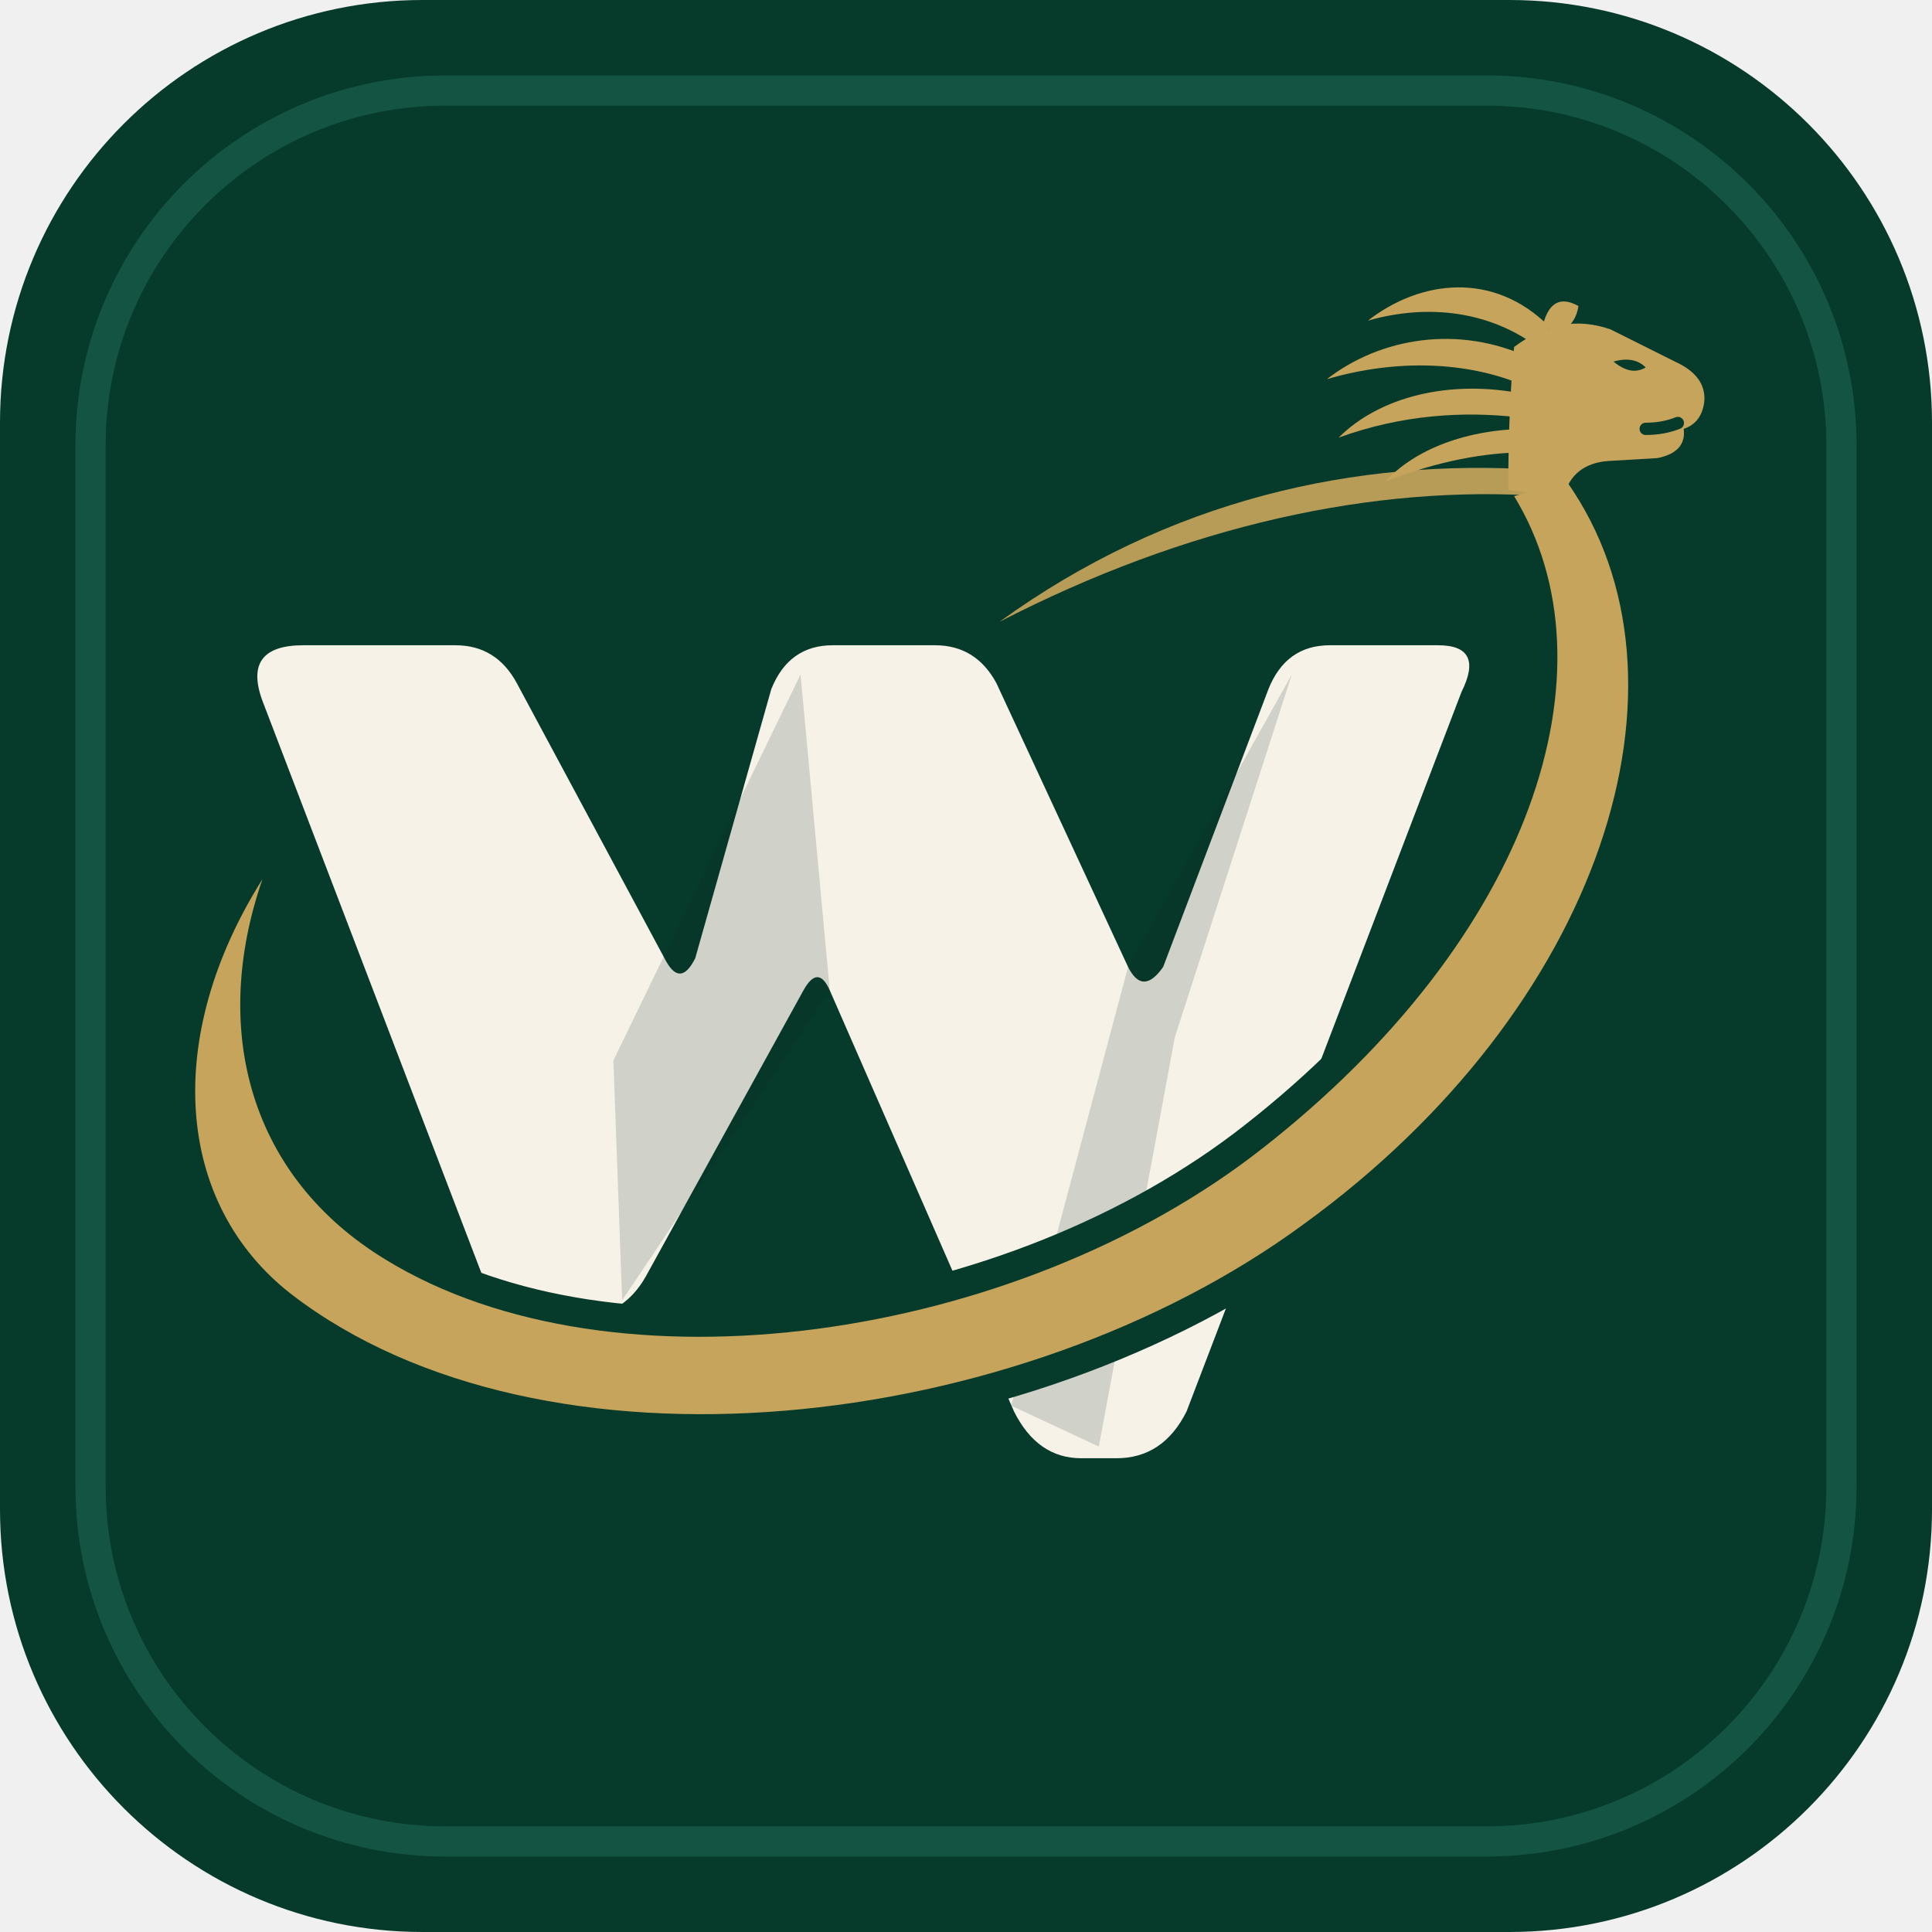
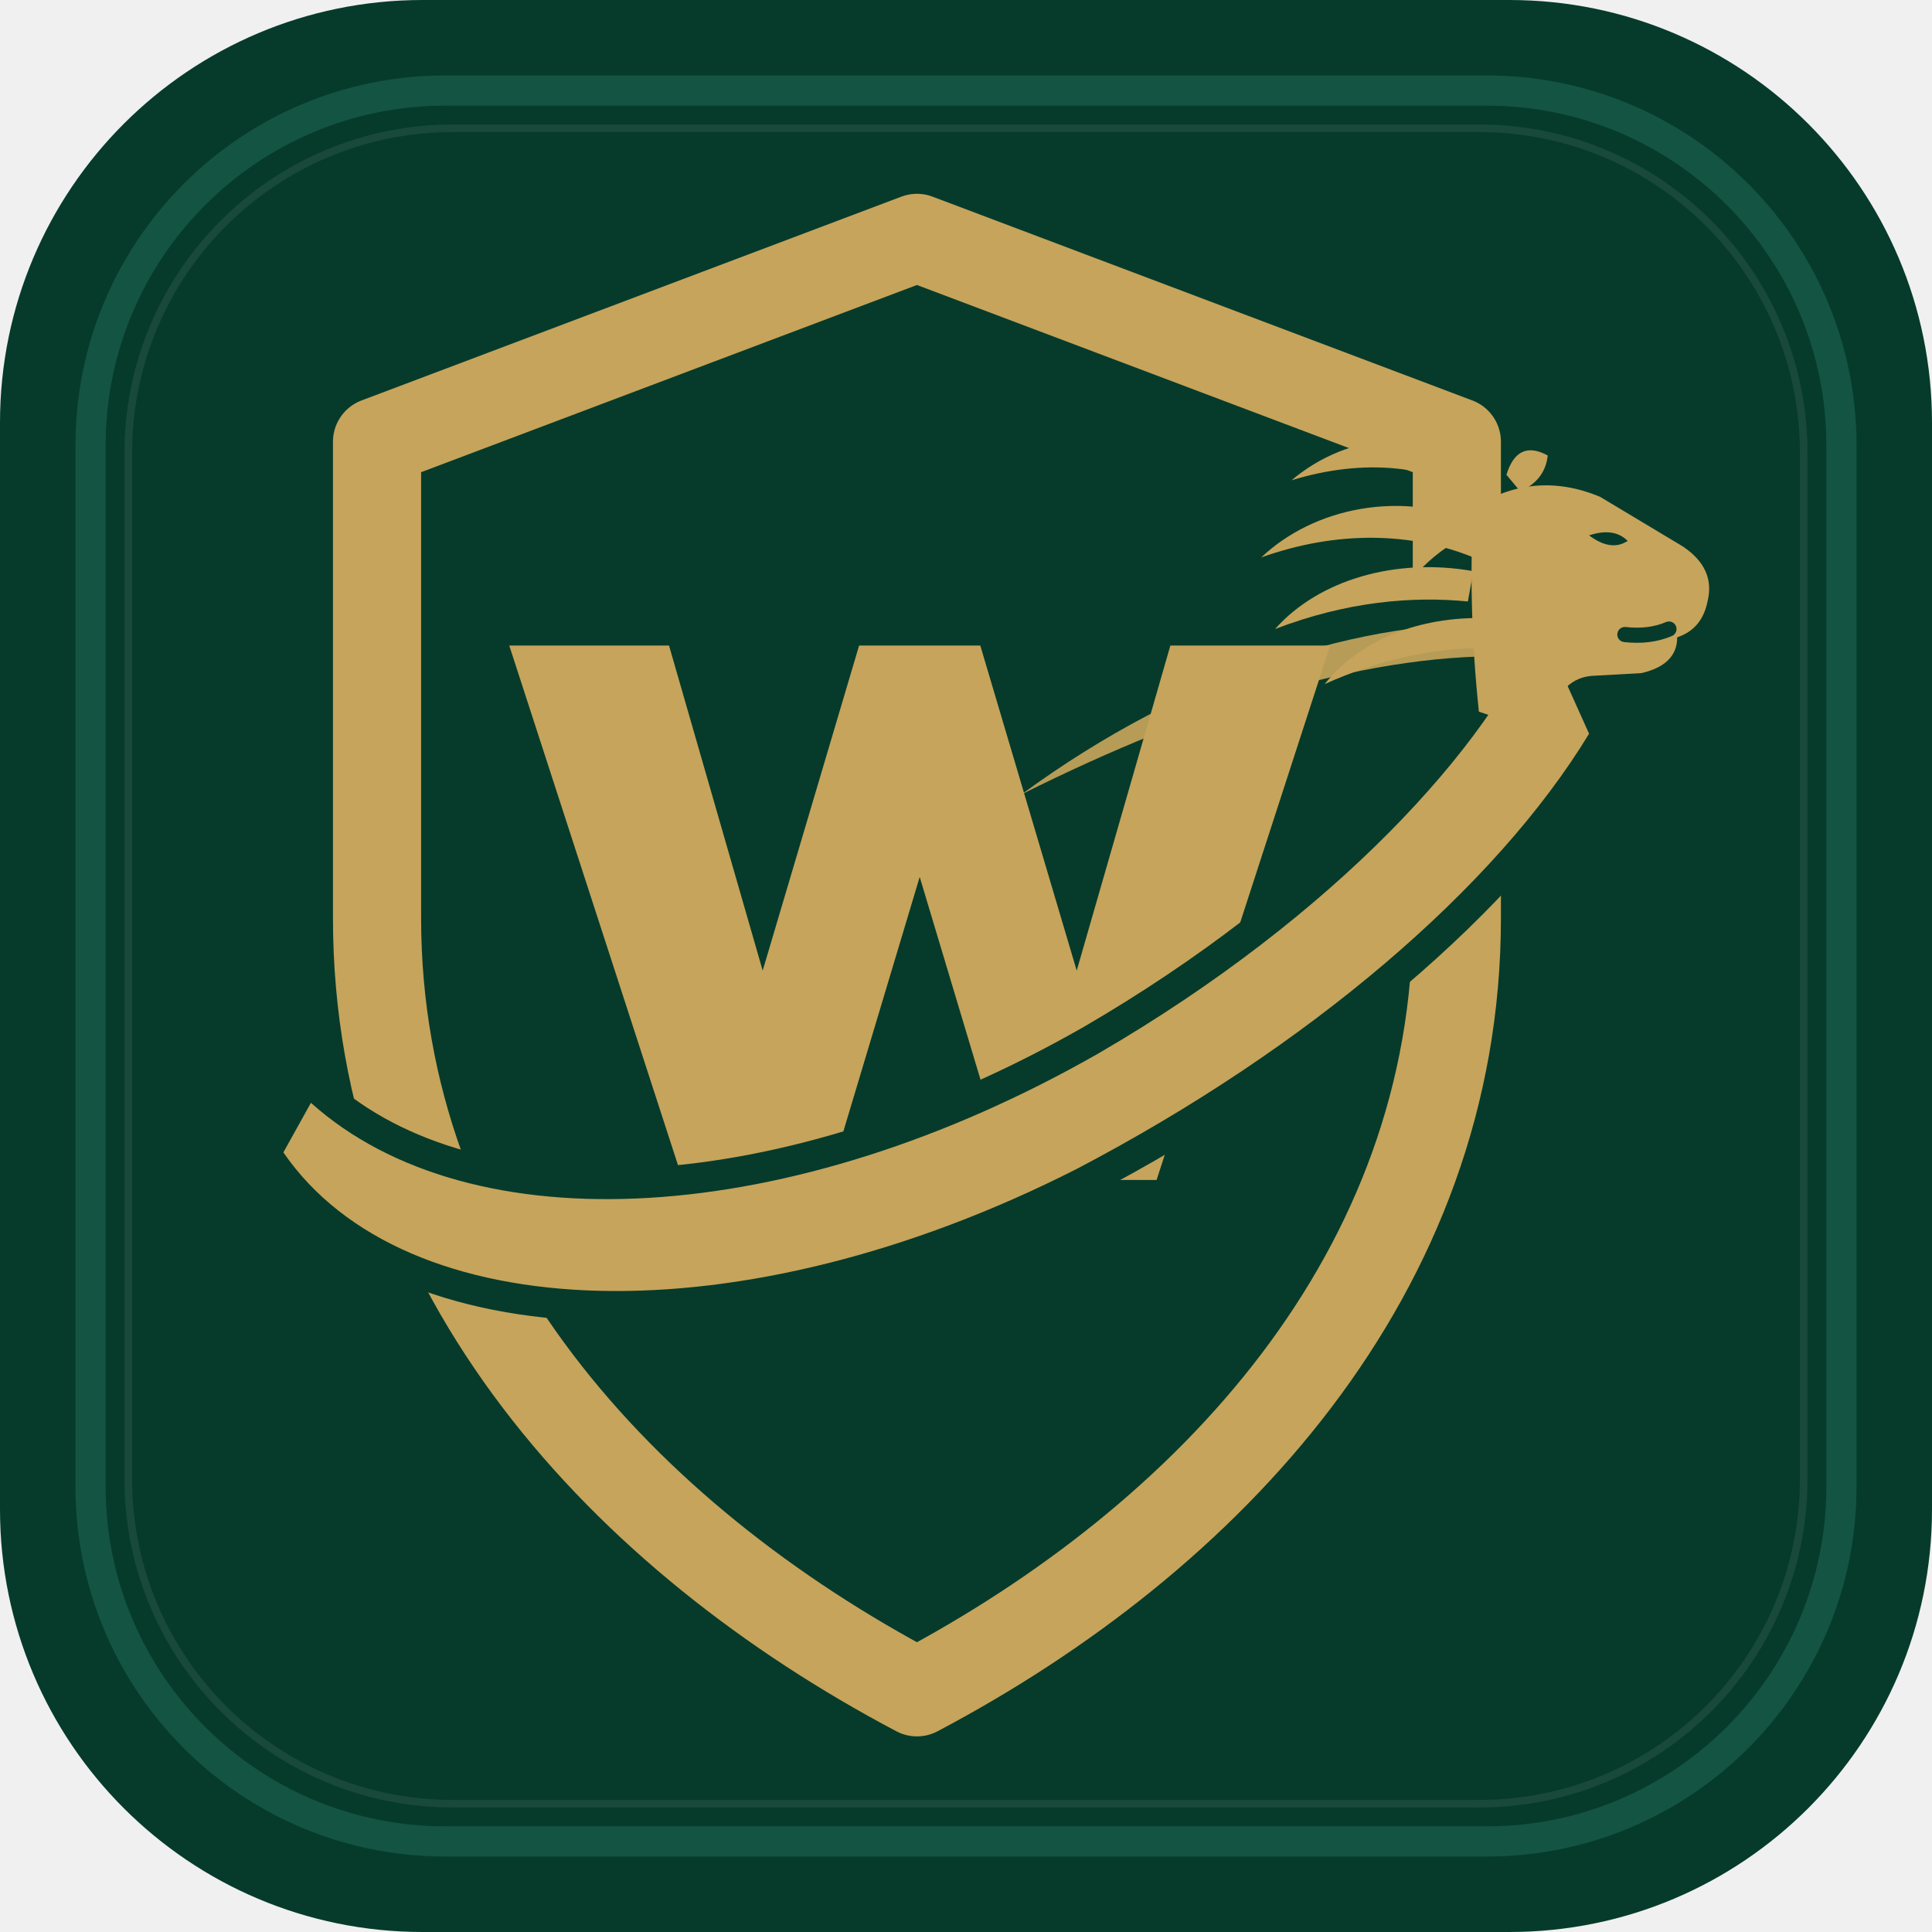
<svg xmlns="http://www.w3.org/2000/svg" viewBox="0 0 512 512" fill="none">
  <rect width="512" height="512" rx="112" fill="#063B2B" />
  <rect x="24" y="24" width="464" height="464" rx="94" stroke="#145443" stroke-width="8" />
-   <g transform="translate(6 16) scale(7.75)">
+   <rect x="34" y="34" width="444" height="444" rx="86" stroke="#F6F2E8" stroke-opacity="0.08" stroke-width="2" />
+   <g transform="translate(24 28) scale(7.3)">
    <defs>
-       <mask id="wl-icon-w-cut">
+       <mask id="wl-icon-shield-cut">
        <rect width="64" height="64" fill="white" />
-         <path d="M 52.8 14.4 C 57.6 21.2 54.0 32.4 43.8 39.8 C 34.0 47.0 17.8 48.8 9.2 42.2 C 5.2 39.1 4.8 33.4 8.2 28.0 C 6.4 33.2 7.8 38.2 12.4 41.0 C 20.2 45.8 34.0 43.8 42.4 37.2 C 51.6 30.0 54.6 20.8 51.0 14.9 Z" stroke="black" stroke-width="2.0" stroke-linejoin="round" fill="black" />
+         <path d="M 8.0 36.2 C 13.8 41.4 25.4 40.8 36.6 34.4 C 45.2 29.4 50.8 23.2 52.6 18.8 L 54.4 22.8 C 51.0 28.4 44.2 34.2 35.8 38.6 C 23.6 44.8 11.4 44.4 7.0 38.0 Z" stroke="black" stroke-width="2.2" stroke-linejoin="round" fill="black" />
+         <circle cx="52.6" cy="21.0" r="6.0" fill="black" />
      </mask>
    </defs>
-     <path d="M 33.4 19.2 C 39.2 15.0 45.6 13.6 51.8 14.0 L 52.0 14.9 C 46.2 14.5 39.8 15.9 33.4 19.2 Z" fill="#C6A45B" opacity="0.92" />
-     <g mask="url(#wl-icon-w-cut)">
-       <path d="M 9.6 20.0 L 14.8 20.0 Q 16.2 20.0 16.9 21.3 L 22.0 30.8 Q 22.5 31.7 23.0 30.7 L 25.6 21.5 Q 26.2 20.0 27.7 20.0 L 31.2 20.0 Q 32.6 20.0 33.3 21.3 L 37.8 31.0 Q 38.3 32.0 39.0 31.0 L 42.6 21.5 Q 43.2 20.0 44.7 20.0 L 48.4 20.0 Q 50.0 20.0 49.2 21.6 L 39.8 46.2 Q 39.0 47.8 37.4 47.8 L 36.2 47.8 Q 34.7 47.8 33.9 46.2 L 27.6 31.8 Q 27.2 30.9 26.7 31.8 L 21.3 41.6 Q 20.5 43.0 18.9 43.0 L 18.0 43.0 Q 16.5 43.0 15.7 41.5 L 8.2 21.9 Q 7.5 20.0 9.6 20.0 Z" fill="#F6F2E8" />
-       <path d="M 20.2 34.2 L 26.6 21.0 L 27.6 31.8 L 20.5 42.4 Z" fill="#071E17" opacity="0.16" />
-       <path d="M 33.8 46.0 L 37.8 31.0 L 43.4 21.0 L 39.4 33.4 L 36.8 47.4 Z" fill="#071E17" opacity="0.16" />
+     <g mask="url(#wl-icon-shield-cut)">
+       <path d="M 30 4.8 L 49.6 12.2 L 49.6 29.5 C 49.6 42.4 40.6 52.0 30 57.6 C 19.4 52.0 10.4 42.4 10.4 29.5 L 10.4 12.2 Z" stroke="#C6A45B" stroke-width="3.2" stroke-linejoin="round" />
+       <path d="M 15.2 19.6 L 21.0 19.6 L 24.4 31.4 L 27.9 19.6 L 32.3 19.6 L 35.8 31.4 L 39.2 19.6 L 45.0 19.6 L 38.7 39.0 L 33.4 39.0 L 30.1 28.0 L 26.8 39.0 L 21.5 39.0 Z" fill="#C6A45B" />
    </g>
-     <path d="M 52.8 14.4 C 57.6 21.2 54.0 32.4 43.8 39.8 C 34.0 47.0 17.8 48.8 9.2 42.2 C 5.2 39.1 4.8 33.4 8.2 28.0 C 6.4 33.2 7.8 38.2 12.4 41.0 C 20.2 45.8 34.0 43.8 42.4 37.2 C 51.6 30.0 54.6 20.8 51.0 14.9 Z" fill="#C6A45B" />
+     <path d="M 33.8 25.0 C 39.8 20.6 46.2 18.6 51.6 18.8 L 51.9 20.0 C 46.6 19.8 40.4 21.7 33.8 25.0 Z" fill="#C6A45B" opacity="0.92" />
+     <path d="M 8.0 36.2 C 13.8 41.4 25.4 40.8 36.6 34.4 C 45.2 29.4 50.8 23.2 52.6 18.8 L 54.4 22.8 C 51.0 28.4 44.2 34.2 35.8 38.6 C 23.6 44.8 11.4 44.4 7.0 38.0 Z" fill="#C6A45B" />
    <g>
-       <path d="M 52.2 9.1 C 50.3 7.2 47.8 7.5 46.0 8.9 C 48.1 8.3 50.2 8.6 51.8 9.8 Z" fill="#C6A45B" />
-       <path d="M 51.6 10.2 C 49.1 9.0 46.4 9.5 44.6 10.9 C 47.0 10.2 49.4 10.3 51.3 11.1 Z" fill="#C6A45B" />
-       <path d="M 51.3 11.4 C 48.8 10.9 46.4 11.5 45.0 12.9 C 47.2 12.1 49.3 12.0 51.1 12.2 Z" fill="#C6A45B" />
-       <path d="M 51.5 12.6 C 49.4 12.6 47.6 13.3 46.6 14.4 C 48.4 13.7 50.0 13.4 51.5 13.4 Z" fill="#C6A45B" />
-       <path d="M 52.0 9.0 Q 52.3 7.9 53.2 8.4 Q 53.1 9.1 52.4 9.4 Z" fill="#C6A45B" />
-       <path d="M 51.0 9.8 Q 52.6 8.6 54.3 9.2 L 56.5 10.3 Q 57.6 10.8 57.5 11.7 Q 57.4 12.4 56.8 12.6 Q 56.9 13.4 55.9 13.6 L 54.2 13.7 Q 53.0 13.8 52.7 14.9 L 50.8 14.7 Q 50.8 12.0 51.0 9.8 Z" fill="#C6A45B" />
-       <path d="M 54.4 10.3 Q 55.1 10.1 55.5 10.5 Q 55.0 10.8 54.4 10.3 Z" fill="#063B2B" />
-       <path d="M 55.5 12.6 Q 56.1 12.6 56.6 12.4" stroke="#063B2B" stroke-width="0.42" stroke-linecap="round" />
+       <path d="M 51.2 13.6 C 48.8 11.4 45.6 11.9 43.6 13.6 C 46.2 12.8 48.8 13.0 50.7 14.4 Z" fill="#C6A45B" />
+       <path d="M 50.5 15.2 C 47.6 13.9 44.4 14.6 42.5 16.4 C 45.3 15.4 48.0 15.5 50.2 16.4 Z" fill="#C6A45B" />
+       <path d="M 50.2 16.9 C 47.4 16.4 44.6 17.2 43.0 19.0 C 45.6 18.0 48.0 17.8 50.0 18.0 Z" fill="#C6A45B" />
+       <path d="M 50.4 18.6 C 48.0 18.6 46.0 19.5 44.8 21.0 C 46.8 20.1 48.7 19.7 50.5 19.7 Z" fill="#C6A45B" />
+       <path d="M 51.4 13.4 Q 51.8 12.1 52.9 12.7 Q 52.8 13.6 51.9 14.0 Z" fill="#C6A45B" />
+       <path d="M 50.2 14.6 Q 52.4 13.2 54.8 14.2 L 57.8 16.0 Q 59.0 16.8 58.7 18.0 Q 58.5 19.0 57.6 19.3 Q 57.6 20.3 56.3 20.6 L 54.5 20.7 Q 53.2 20.8 52.8 22.8 L 50.4 22.0 Q 50.0 18.2 50.2 14.6 Z" fill="#C6A45B" />
+       <path d="M 54.4 15.6 Q 55.3 15.3 55.8 15.8 Q 55.2 16.2 54.4 15.6 Z" fill="#063B2B" />
+       <path d="M 55.7 19.2 Q 56.6 19.3 57.3 19.0" stroke="#063B2B" stroke-width="0.55" stroke-linecap="round" />
    </g>
  </g>
</svg>
